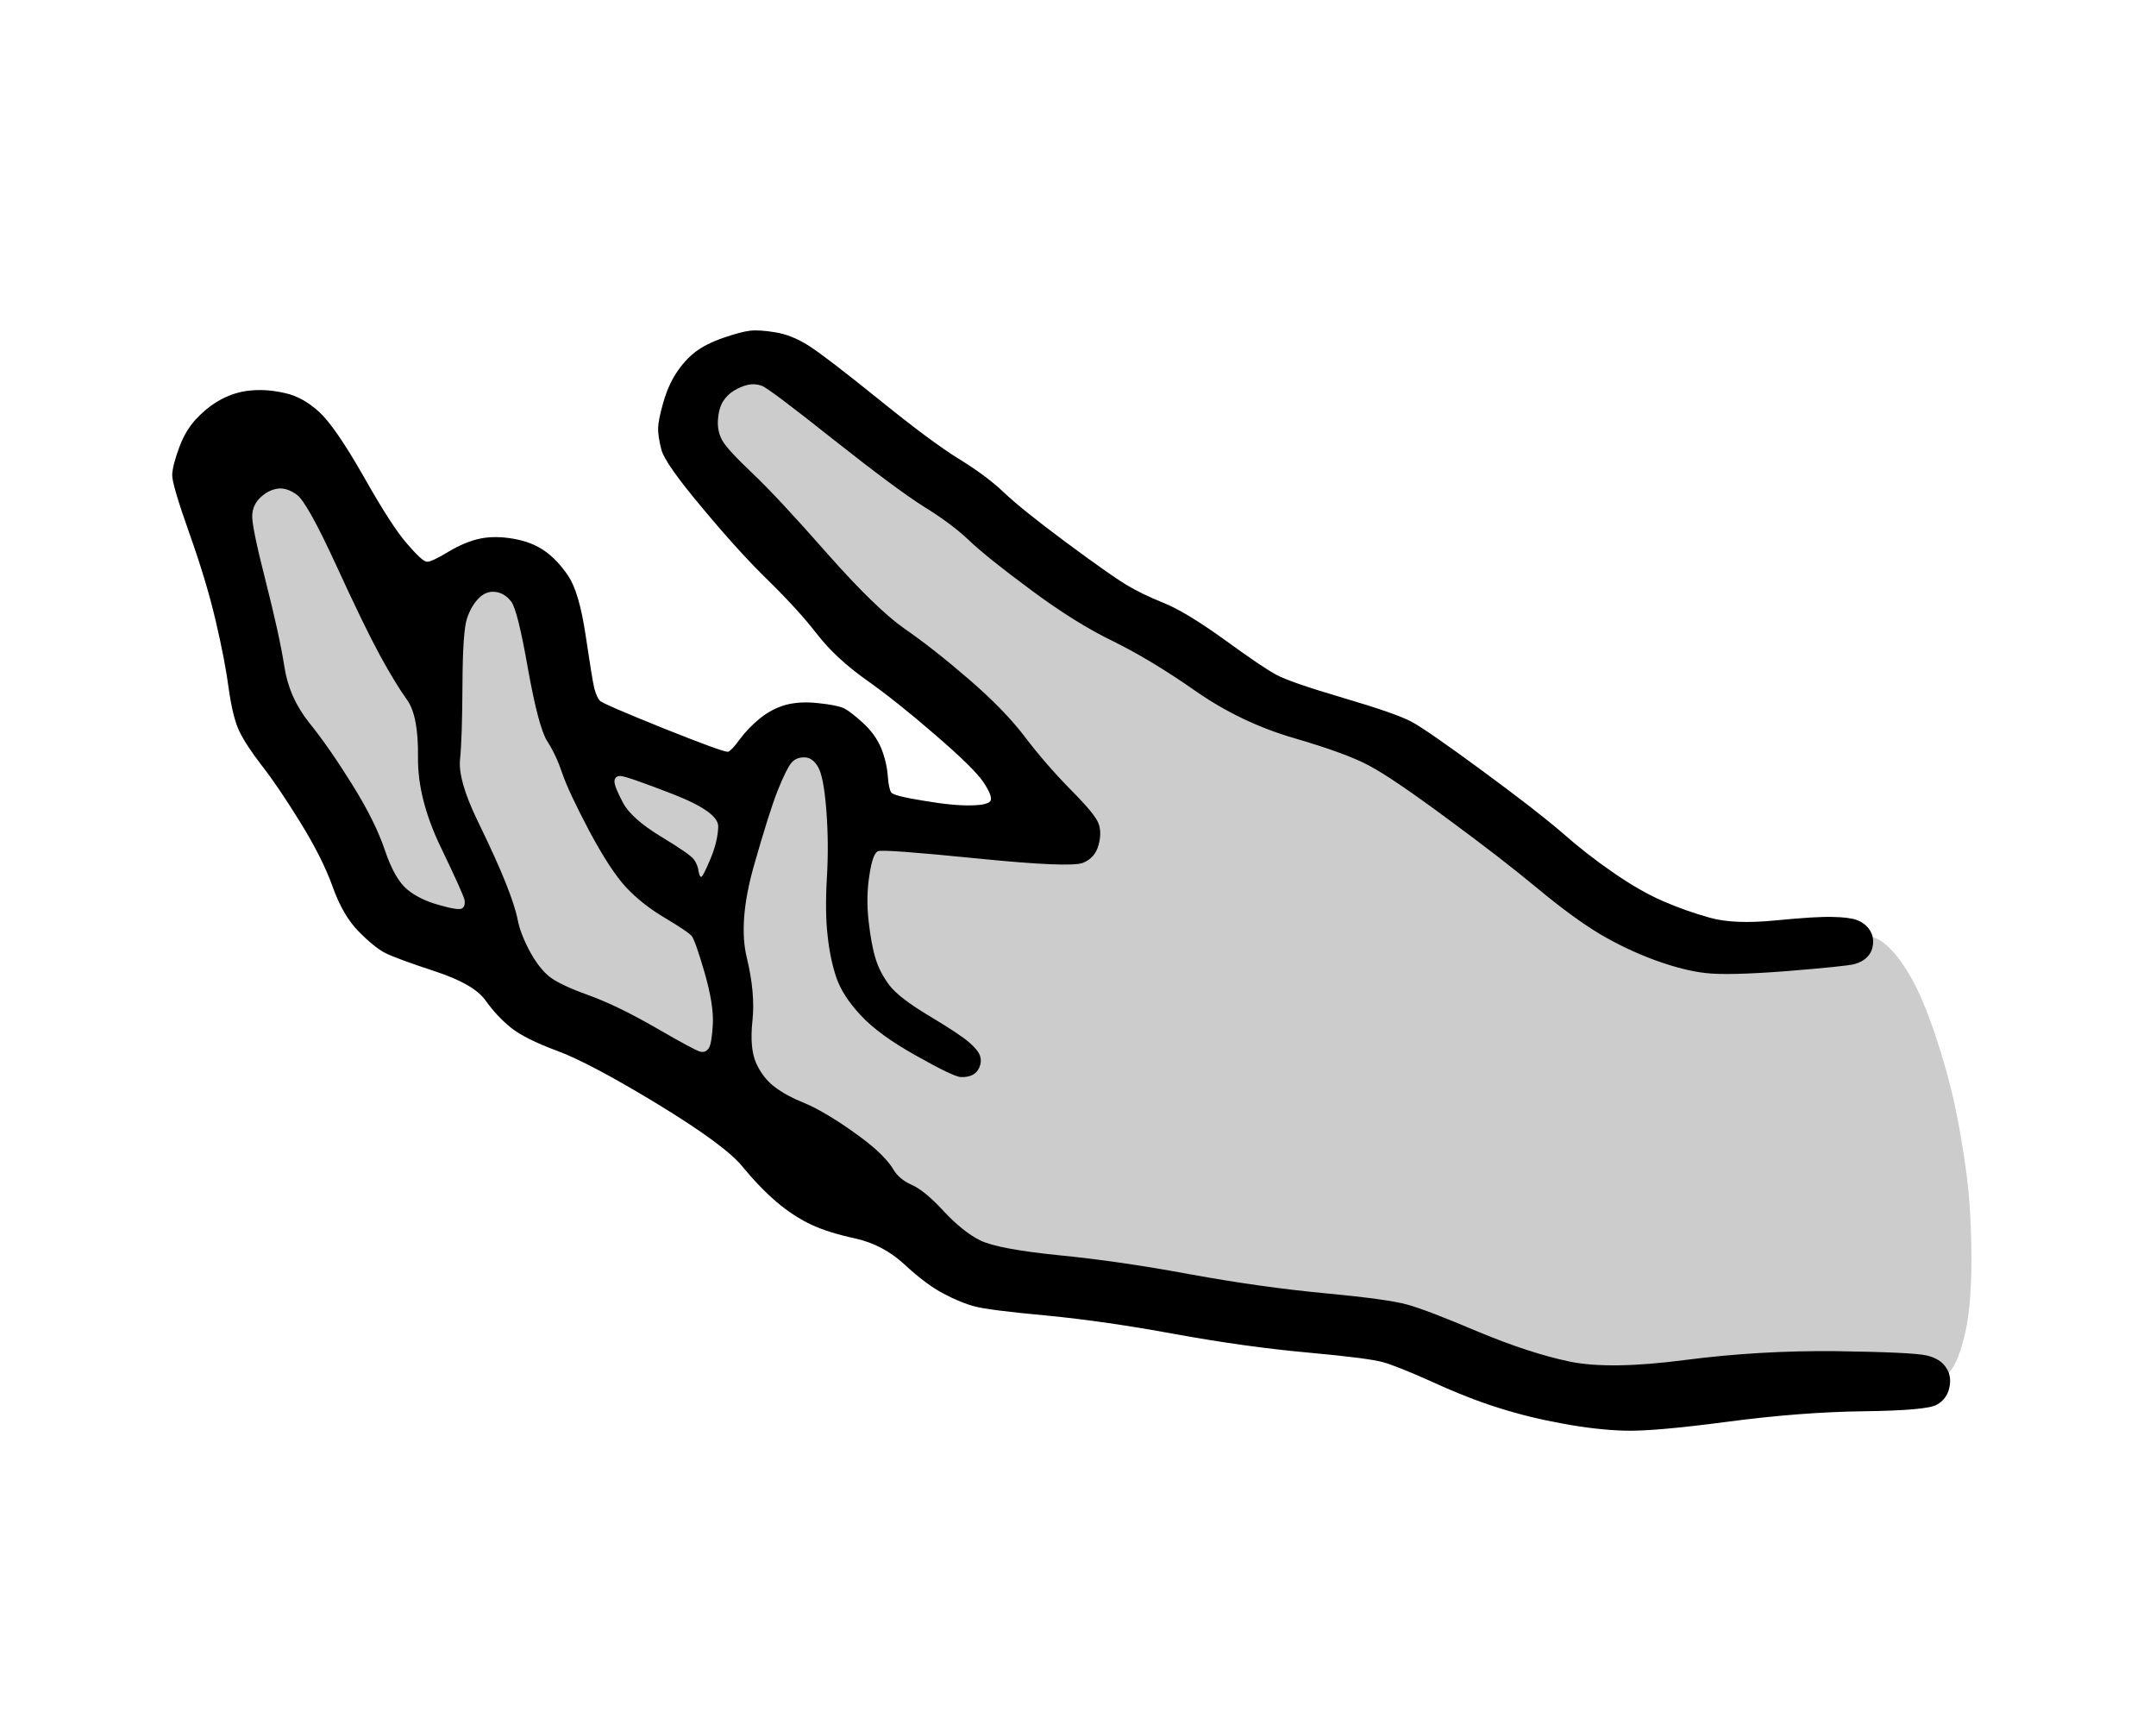
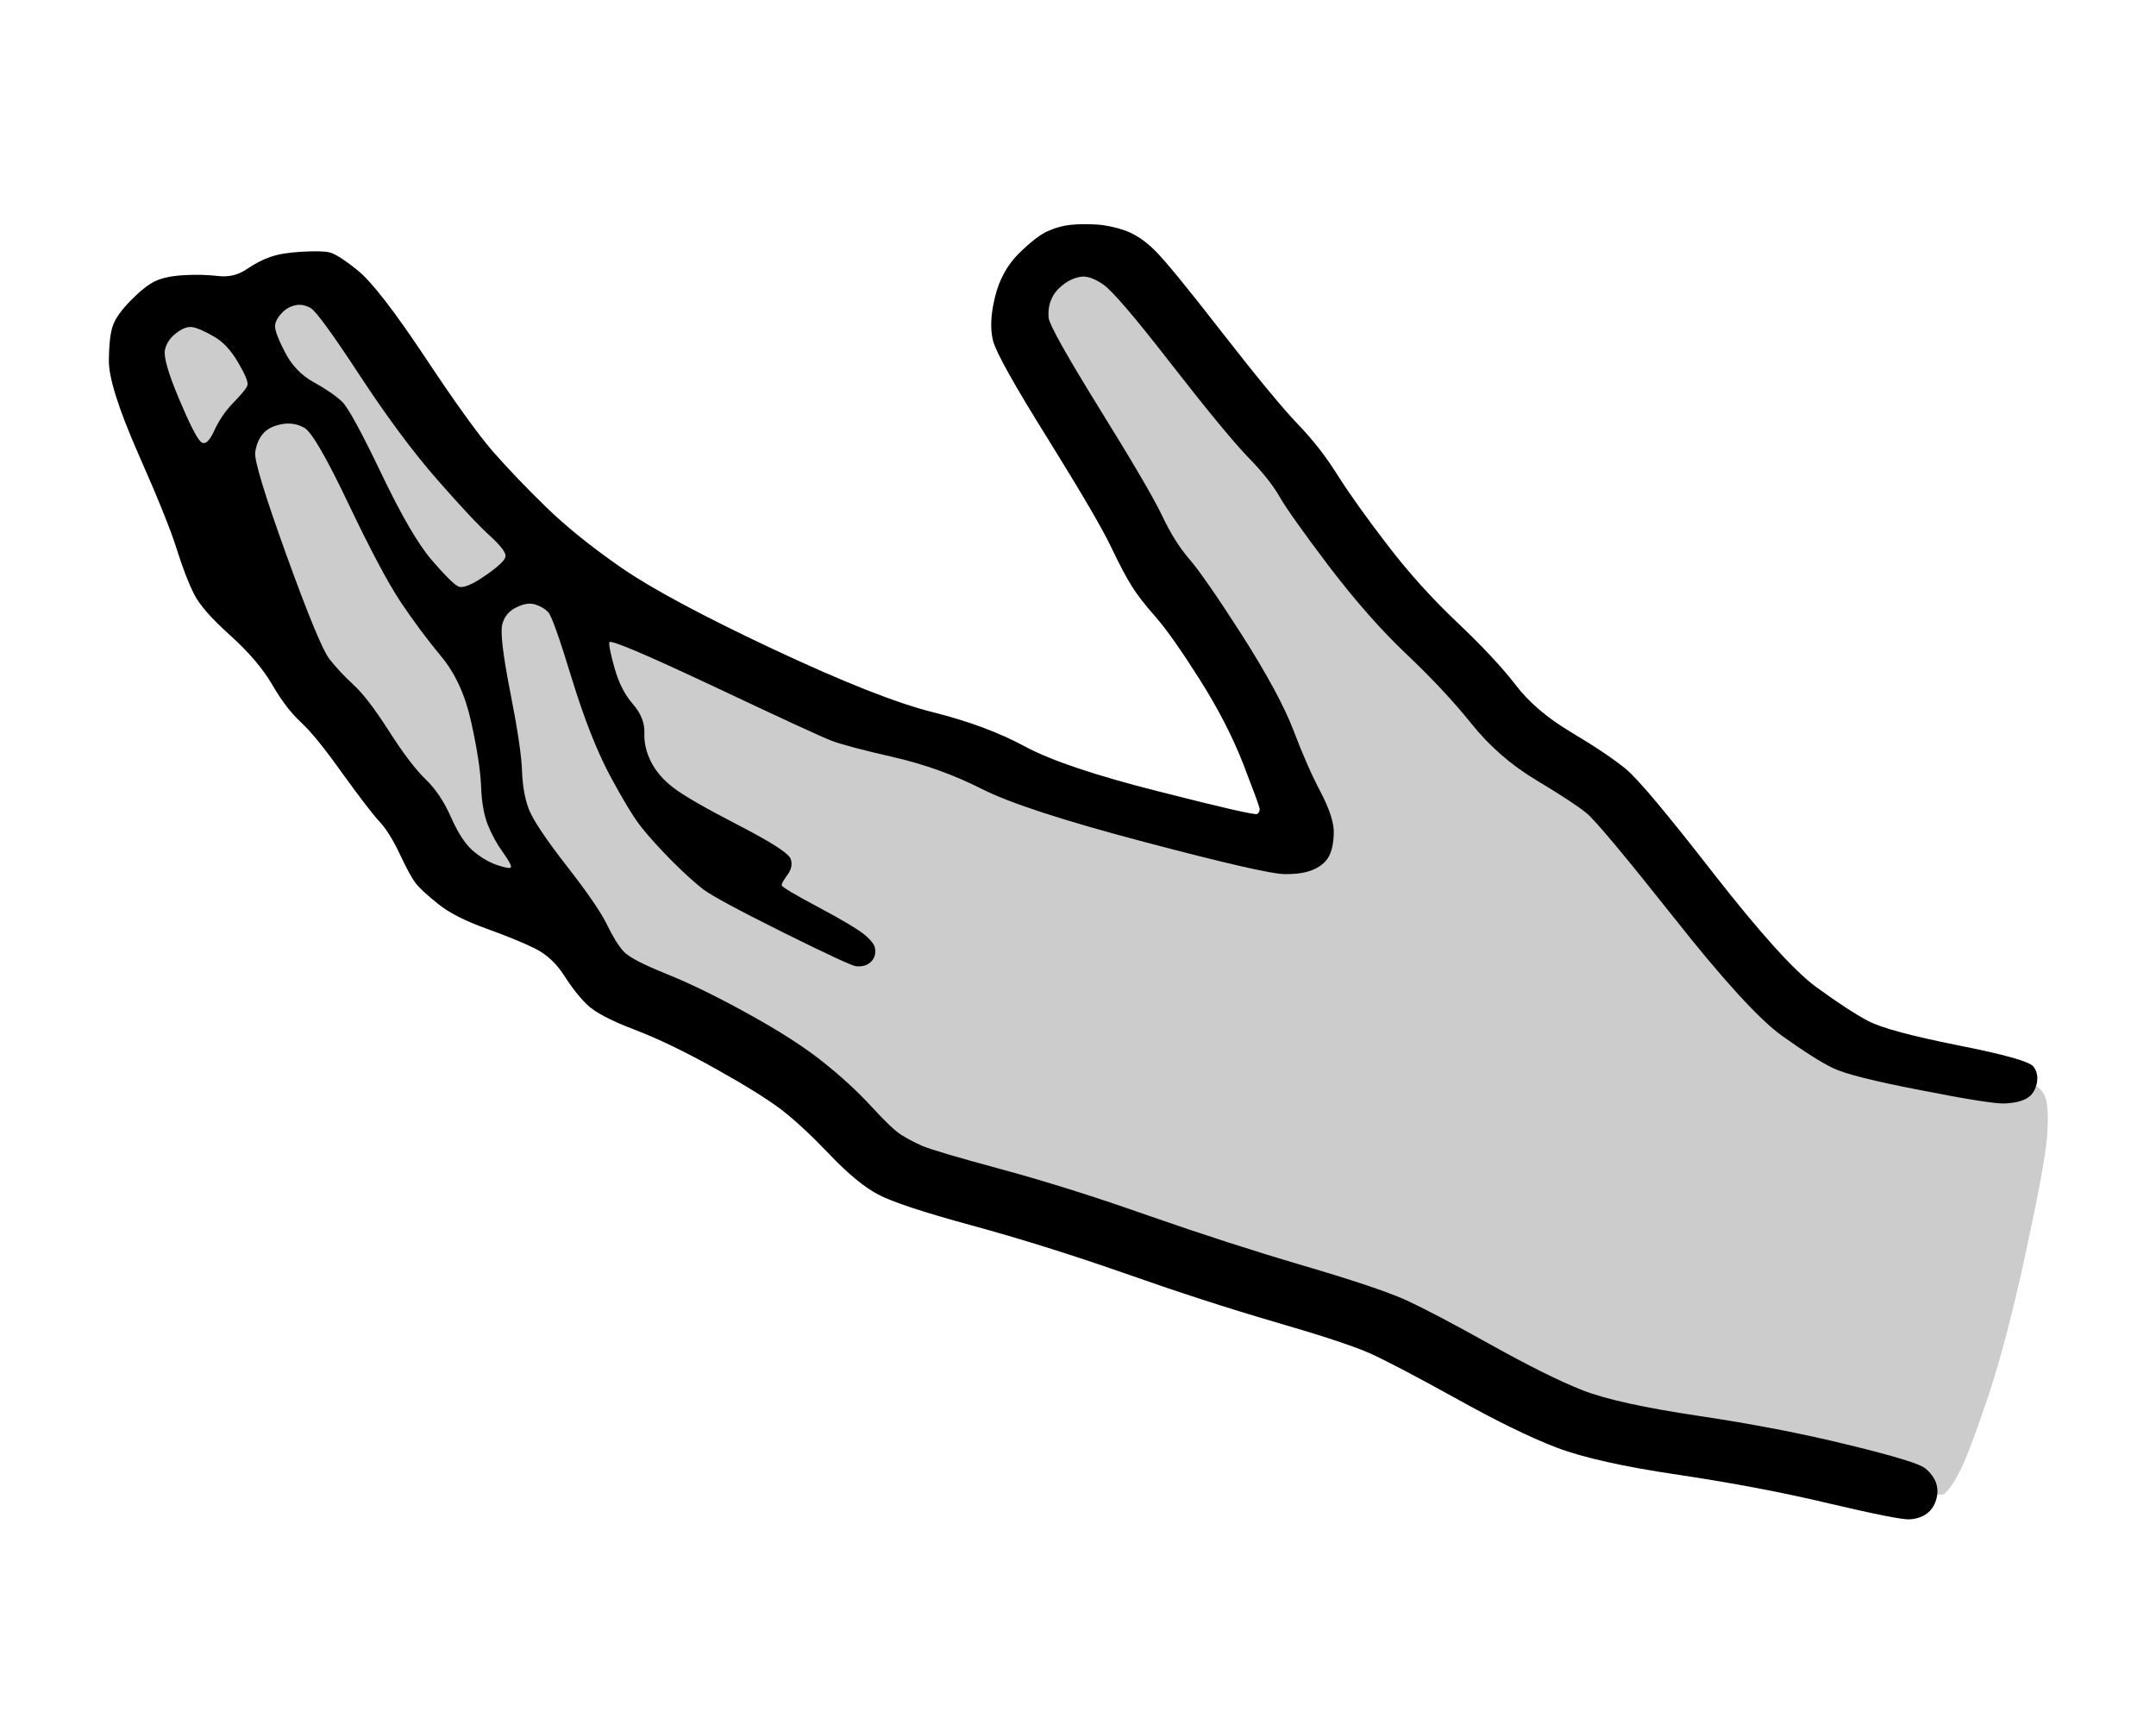
<svg xmlns="http://www.w3.org/2000/svg" viewBox="0 0 80 64" role="img" aria-label="li (raised la) hand sign">
-   <path d="M60.3 52.02Q59.32 52.04 57.96 51.76Q56.6 51.49 53.79 50.42Q50.98 49.34 48.64 49.15Q46.3 48.96 43.79 48.47Q41.28 47.98 40.43 47.96Q39.57 47.95 37.87 47.68Q36.17 47.41 35.57 47.1Q34.98 46.8 34.21 45.97Q33.45 45.15 32.43 45Q31.4 44.86 30.77 44.58Q30.13 44.31 29.53 43.81Q28.94 43.32 28.21 42.44Q27.49 41.57 25.06 40.09Q22.64 38.62 21.36 38.14Q20.09 37.67 19.62 37.3Q19.16 36.94 18.77 36.33Q18.38 35.73 16.43 35Q14.47 34.26 14.04 33.83Q13.62 33.39 13.24 32.31Q12.87 31.23 11.21 28.77Q9.56 26.3 9.43 25.23Q9.3 24.17 8.95 22.68Q8.6 21.19 7.96 19.45Q7.32 17.7 7.51 17.02Q7.69 16.34 8.02 16.02Q8.34 15.69 8.77 15.49Q9.19 15.29 9.62 15.3Q10.04 15.31 10.55 15.53Q11.05 15.74 12.52 18.13Q13.99 20.51 14.95 21.71Q15.91 22.91 16.38 22.13Q16.85 21.36 17.15 21.15Q17.45 20.93 18.09 20.83Q18.72 20.73 19.23 20.96Q19.73 21.19 20.12 21.79Q20.51 22.38 20.8 24.43Q21.09 26.47 21.27 26.62Q21.45 26.78 23.91 27.8Q26.38 28.82 26.94 28.94Q27.49 29.05 27.65 28.99Q27.8 28.94 28.03 28.37Q28.26 27.8 28.55 27.48Q28.85 27.16 29.53 27.02Q30.21 26.87 30.59 27.01Q30.96 27.15 31.28 27.49Q31.59 27.83 31.76 28.3Q31.93 28.77 31.87 29.32Q31.81 29.87 31.95 30.04Q32.09 30.21 33.62 30.49Q35.15 30.76 37.28 30.89Q39.4 31.01 38.09 29.34Q36.77 27.66 35.31 26.38Q33.86 25.11 32.84 24.42Q31.83 23.74 31.11 22.85Q30.38 21.96 28.04 19.51Q25.7 17.05 25.52 16.4Q25.33 15.74 25.65 14.89Q25.97 14.04 26.56 13.66Q27.15 13.27 27.62 13.17Q28.09 13.07 28.51 13.17Q28.94 13.27 31.49 15.26Q34.04 17.24 35.06 17.86Q36.07 18.47 36.72 19.1Q37.36 19.73 39.02 20.96Q40.68 22.18 42.06 22.83Q43.44 23.49 45.08 24.65Q46.72 25.81 48.72 26.43Q50.72 27.06 51.59 27.49Q52.46 27.91 56.31 30.86Q60.17 33.81 61.11 34.23Q62.04 34.64 63.15 34.91Q64.26 35.18 66.55 34.94Q68.85 34.69 69.28 34.73Q69.7 34.76 70.11 35.17Q70.52 35.57 70.95 36.34Q71.38 37.11 71.82 38.43Q72.26 39.74 72.53 40.98Q72.79 42.21 72.97 43.57Q73.15 44.94 73.15 46.77Q73.15 48.6 72.87 49.66Q72.6 50.73 72.21 51.04Q71.83 51.35 68.64 51.36Q65.45 51.37 63.36 51.69Q61.28 52 60.3 52.02Z" fill="currentColor" fill-opacity=".2" />
-   <path d="M60.3 53.08Q59.23 53.05 58 52.82Q56.77 52.6 55.66 52.25Q54.55 51.91 53.19 51.29Q51.83 50.68 51.32 50.54Q50.81 50.39 48.51 50.18Q46.21 49.97 43.62 49.5Q41.02 49.02 38.85 48.81Q36.68 48.61 36.17 48.47Q35.66 48.34 35.02 48Q34.38 47.67 33.57 46.92Q32.77 46.18 31.74 45.95Q30.72 45.73 30.09 45.43Q29.45 45.13 28.81 44.59Q28.17 44.04 27.53 43.26Q26.89 42.48 24.38 40.95Q21.87 39.43 20.68 38.99Q19.49 38.55 18.96 38.13Q18.43 37.7 18.01 37.11Q17.58 36.51 16.15 36.04Q14.72 35.57 14.3 35.36Q13.89 35.15 13.3 34.55Q12.72 33.96 12.34 32.89Q11.96 31.83 11.13 30.49Q10.3 29.15 9.72 28.41Q9.14 27.66 8.89 27.15Q8.64 26.64 8.49 25.57Q8.35 24.51 8 23.02Q7.65 21.53 7.01 19.74Q6.38 17.96 6.39 17.62Q6.4 17.28 6.65 16.6Q6.9 15.91 7.37 15.45Q7.83 14.99 8.34 14.75Q8.85 14.51 9.4 14.48Q9.96 14.44 10.6 14.59Q11.23 14.73 11.84 15.28Q12.44 15.83 13.5 17.69Q14.55 19.55 15.11 20.18Q15.66 20.82 15.83 20.84Q16 20.86 16.64 20.47Q17.28 20.09 17.83 19.98Q18.38 19.87 19.06 19.99Q19.74 20.11 20.21 20.44Q20.68 20.77 21.08 21.36Q21.49 21.96 21.73 23.57Q21.97 25.19 22.05 25.53Q22.14 25.87 22.26 26Q22.38 26.12 24.64 27.03Q26.89 27.93 27.02 27.89Q27.15 27.84 27.45 27.43Q27.74 27.03 28.19 26.66Q28.63 26.3 29.16 26.15Q29.7 26.01 30.38 26.09Q31.06 26.16 31.32 26.28Q31.57 26.41 32.02 26.82Q32.47 27.23 32.69 27.74Q32.9 28.26 32.94 28.77Q32.98 29.28 33.07 29.4Q33.15 29.53 34.28 29.71Q35.4 29.9 36.04 29.88Q36.68 29.87 36.76 29.7Q36.83 29.53 36.49 29.02Q36.15 28.51 34.71 27.27Q33.28 26.03 32.15 25.23Q31.02 24.43 30.32 23.53Q29.63 22.64 28.52 21.55Q27.4 20.46 26.04 18.82Q24.67 17.19 24.54 16.68Q24.41 16.17 24.42 15.87Q24.43 15.57 24.61 14.94Q24.79 14.3 25.1 13.83Q25.41 13.36 25.81 13.05Q26.21 12.75 26.85 12.53Q27.49 12.31 27.83 12.27Q28.17 12.23 28.77 12.33Q29.36 12.42 30 12.82Q30.64 13.23 32.6 14.81Q34.55 16.39 35.57 17.02Q36.6 17.65 37.25 18.27Q37.9 18.89 39.54 20.11Q41.19 21.33 41.78 21.69Q42.36 22.04 43.18 22.37Q44 22.7 45.43 23.73Q46.86 24.77 47.35 25.03Q47.83 25.3 49.83 25.89Q51.83 26.48 52.38 26.78Q52.94 27.08 54.98 28.58Q57.02 30.08 57.96 30.89Q58.89 31.71 59.87 32.38Q60.85 33.06 61.7 33.43Q62.55 33.8 63.45 34.05Q64.34 34.3 65.87 34.15Q67.4 34 68 34.02Q68.6 34.03 68.89 34.13Q69.19 34.24 69.36 34.48Q69.53 34.72 69.5 35.02Q69.47 35.32 69.29 35.5Q69.11 35.69 68.81 35.77Q68.51 35.85 66.3 36.03Q64.09 36.2 63.28 36.1Q62.47 36.01 61.4 35.62Q60.34 35.23 59.34 34.64Q58.35 34.04 57.05 32.96Q55.74 31.87 53.7 30.37Q51.66 28.86 50.81 28.41Q49.96 27.95 48 27.38Q46.05 26.81 44.38 25.65Q42.72 24.49 41.32 23.8Q39.91 23.12 38.27 21.9Q36.62 20.68 35.97 20.06Q35.32 19.44 34.3 18.81Q33.28 18.17 30.89 16.28Q28.51 14.39 28.26 14.31Q28 14.22 27.74 14.28Q27.49 14.34 27.24 14.49Q26.99 14.64 26.83 14.89Q26.67 15.15 26.64 15.57Q26.61 16 26.8 16.34Q26.99 16.68 27.92 17.56Q28.85 18.44 30.68 20.52Q32.51 22.59 33.57 23.33Q34.64 24.07 35.96 25.21Q37.28 26.35 38.03 27.34Q38.79 28.34 39.71 29.28Q40.64 30.21 40.76 30.55Q40.89 30.89 40.76 31.36Q40.63 31.83 40.19 32.01Q39.74 32.2 36.26 31.85Q32.77 31.5 32.58 31.58Q32.38 31.66 32.26 32.47Q32.13 33.28 32.23 34.17Q32.33 35.06 32.49 35.57Q32.65 36.09 33 36.55Q33.35 37.02 34.51 37.71Q35.66 38.4 35.98 38.69Q36.31 38.98 36.37 39.19Q36.43 39.4 36.34 39.6Q36.26 39.79 36.09 39.88Q35.91 39.97 35.66 39.96Q35.4 39.96 34 39.17Q32.6 38.39 31.93 37.66Q31.26 36.94 31.03 36.26Q30.8 35.57 30.71 34.72Q30.61 33.87 30.68 32.6Q30.76 31.32 30.66 30.04Q30.56 28.77 30.34 28.43Q30.13 28.09 29.83 28.1Q29.53 28.1 29.36 28.31Q29.19 28.51 28.86 29.32Q28.54 30.13 27.96 32.17Q27.39 34.21 27.71 35.53Q28.03 36.85 27.92 37.87Q27.81 38.89 28.06 39.45Q28.31 40 28.75 40.33Q29.19 40.66 29.79 40.9Q30.38 41.14 31.19 41.67Q32 42.21 32.47 42.62Q32.94 43.04 33.15 43.39Q33.36 43.75 33.83 43.96Q34.31 44.17 35.02 44.94Q35.73 45.7 36.37 46.02Q37.02 46.34 39.28 46.57Q41.53 46.79 44.17 47.28Q46.81 47.76 49.15 47.98Q51.49 48.2 52.21 48.4Q52.94 48.6 54.85 49.41Q56.77 50.21 58.26 50.52Q59.74 50.82 62.51 50.46Q65.28 50.1 68.13 50.13Q70.98 50.17 71.49 50.29Q72 50.41 72.21 50.74Q72.43 51.06 72.33 51.49Q72.24 51.91 71.86 52.12Q71.49 52.33 69.15 52.36Q66.81 52.39 64.09 52.75Q61.36 53.11 60.3 53.08ZM17.15 33.7Q17.27 33.62 17.24 33.4Q17.2 33.19 16.34 31.4Q15.49 29.62 15.51 28.09Q15.53 26.55 15.1 25.96Q14.67 25.36 14.09 24.3Q13.51 23.23 12.46 20.94Q11.4 18.64 11.02 18.36Q10.64 18.08 10.3 18.13Q9.96 18.18 9.67 18.45Q9.38 18.72 9.36 19.11Q9.33 19.49 9.85 21.53Q10.37 23.57 10.55 24.72Q10.72 25.87 11.47 26.81Q12.22 27.74 13.07 29.11Q13.92 30.47 14.28 31.54Q14.64 32.61 15.11 33Q15.57 33.38 16.3 33.58Q17.03 33.79 17.15 33.7ZM26.3 38.89Q26.41 38.72 26.45 38Q26.49 37.28 26.14 36.07Q25.79 34.87 25.66 34.72Q25.53 34.57 24.68 34.06Q23.83 33.56 23.23 32.92Q22.64 32.28 21.86 30.82Q21.09 29.36 20.86 28.68Q20.63 28 20.3 27.49Q19.98 26.98 19.59 24.81Q19.21 22.64 18.97 22.32Q18.72 22 18.38 21.96Q18.04 21.92 17.77 22.19Q17.49 22.47 17.33 22.94Q17.17 23.4 17.16 25.4Q17.15 27.4 17.07 28.17Q16.99 28.94 17.71 30.43Q18.43 31.91 18.77 32.77Q19.11 33.62 19.21 34.13Q19.31 34.64 19.65 35.28Q19.99 35.91 20.38 36.23Q20.77 36.54 21.83 36.92Q22.89 37.3 24.35 38.14Q25.8 38.98 25.99 39.02Q26.18 39.06 26.3 38.89ZM26.36 31.87Q26.63 31.23 26.65 30.68Q26.68 30.13 24.96 29.46Q23.23 28.79 23.02 28.79Q22.81 28.79 22.8 28.99Q22.8 29.19 23.12 29.79Q23.44 30.38 24.53 31.04Q25.62 31.7 25.75 31.89Q25.89 32.09 25.92 32.32Q25.96 32.55 26.03 32.53Q26.09 32.51 26.36 31.87Z" fill="currentColor" />
+   <path d="M68.68 54.85Q65.45 54.1 62.64 53.73Q59.83 53.37 58.38 52.82Q56.94 52.27 53.66 50.56Q50.38 48.84 47.87 48.13Q45.36 47.41 42.09 46.26Q38.81 45.1 36.34 44.45Q33.87 43.8 33.15 43.43Q32.43 43.05 31.57 42.12Q30.72 41.19 29.78 40.44Q28.85 39.69 27.02 38.69Q25.19 37.68 24 37.25Q22.81 36.82 22.4 36.41Q21.99 36 21.75 35.49Q21.51 34.98 21.27 34.78Q21.02 34.59 19.21 33.85Q17.4 33.11 16.83 32.64Q16.26 32.17 15.81 31.23Q15.36 30.3 14.7 29.61Q14.04 28.92 13.32 27.79Q12.6 26.65 12.05 26.18Q11.5 25.7 10.98 24.85Q10.47 24 9.42 23.02Q8.37 22.04 8.12 21.62Q7.86 21.19 7.53 20.13Q7.21 19.06 6.07 16.51Q4.93 13.96 4.92 13.32Q4.9 12.68 5.02 12.38Q5.14 12.09 5.76 11.57Q6.38 11.06 7.06 11.05Q7.74 11.04 8.34 11.33Q8.94 11.62 9.53 11Q10.13 10.38 10.47 10.28Q10.81 10.18 11.4 10.21Q12 10.24 12.55 10.7Q13.11 11.16 14.48 13.28Q15.86 15.4 17.17 16.96Q18.47 18.53 19.67 19.65Q20.87 20.77 22.55 21.91Q24.22 23.06 27.6 24.67Q30.98 26.27 33.53 27Q36.09 27.74 37.49 28.47Q38.89 29.2 43.06 30.3Q47.23 31.41 47.7 31.41Q48.17 31.4 48.3 31.15Q48.43 30.89 47.89 29.87Q47.35 28.85 46.87 27.57Q46.4 26.3 45.35 24.64Q44.31 22.98 43.45 21.91Q42.59 20.85 42.11 19.83Q41.64 18.81 39.71 15.7Q37.78 12.6 37.71 12.17Q37.63 11.74 37.71 11.36Q37.78 10.98 37.91 10.65Q38.04 10.32 38.39 9.97Q38.74 9.62 39.33 9.38Q39.91 9.15 40.43 9.16Q40.94 9.17 41.36 9.37Q41.79 9.57 44.09 12.44Q46.4 15.32 47.28 16.22Q48.17 17.12 48.78 18.14Q49.4 19.15 50.53 20.64Q51.67 22.13 53.2 23.58Q54.72 25.02 55.57 26.12Q56.43 27.22 57.79 28.01Q59.15 28.8 59.74 29.29Q60.34 29.79 62.94 33.15Q65.54 36.51 66.81 37.43Q68.09 38.35 68.64 38.62Q69.19 38.9 70.51 39.25Q71.83 39.6 73.32 39.79Q74.81 39.98 75.3 40.16Q75.79 40.34 75.91 40.77Q76.04 41.19 75.95 42.26Q75.85 43.32 75.16 46.51Q74.47 49.7 73.78 51.79Q73.08 53.87 72.74 54.55Q72.39 55.23 72.15 55.42Q71.91 55.6 68.68 54.85Z" fill="currentColor" fill-opacity=".2" />
+   <path d="M70.85 56.37Q70.47 56.39 67.91 55.79Q65.36 55.18 62.3 54.72Q59.23 54.27 57.74 53.7Q56.26 53.13 54 51.87Q51.74 50.62 50.81 50.2Q49.87 49.79 47.28 49.04Q44.68 48.28 41.7 47.23Q38.72 46.19 36.04 45.46Q33.36 44.73 32.59 44.32Q31.81 43.91 30.8 42.85Q29.79 41.79 29.02 41.19Q28.25 40.6 26.55 39.65Q24.85 38.7 23.54 38.2Q22.23 37.7 21.79 37.28Q21.35 36.85 20.93 36.19Q20.51 35.53 19.87 35.2Q19.23 34.88 18.04 34.45Q16.85 34.02 16.26 33.54Q15.66 33.06 15.44 32.79Q15.22 32.51 14.84 31.7Q14.46 30.89 14.08 30.48Q13.7 30.07 12.71 28.7Q11.73 27.32 11.18 26.81Q10.62 26.3 10.1 25.4Q9.58 24.51 8.54 23.57Q7.5 22.64 7.2 22.04Q6.9 21.45 6.56 20.38Q6.23 19.32 5.12 16.81Q4.02 14.3 4.04 13.36Q4.05 12.43 4.2 12.05Q4.34 11.67 4.85 11.15Q5.36 10.63 5.74 10.44Q6.13 10.25 6.81 10.21Q7.49 10.17 8.09 10.24Q8.68 10.31 9.15 9.99Q9.62 9.67 10.04 9.53Q10.47 9.38 11.19 9.34Q11.91 9.3 12.21 9.36Q12.51 9.42 13.27 10.03Q14.03 10.64 15.73 13.19Q17.42 15.74 18.28 16.74Q19.15 17.73 20.27 18.82Q21.39 19.91 23.08 21.08Q24.77 22.24 28.68 24.08Q32.6 25.92 34.6 26.42Q36.6 26.92 38.04 27.7Q39.49 28.48 43.02 29.37Q46.55 30.27 46.65 30.2Q46.75 30.13 46.74 30Q46.72 29.87 46.13 28.34Q45.53 26.81 44.51 25.2Q43.49 23.59 42.89 22.9Q42.28 22.21 41.99 21.74Q41.7 21.28 41.23 20.3Q40.77 19.32 38.9 16.31Q37.02 13.3 36.85 12.65Q36.68 12 36.92 11.02Q37.16 10.04 37.81 9.4Q38.47 8.75 38.89 8.57Q39.32 8.38 39.74 8.34Q40.17 8.3 40.68 8.33Q41.19 8.36 41.74 8.55Q42.3 8.75 42.83 9.27Q43.37 9.79 45.35 12.34Q47.34 14.89 48.16 15.74Q48.99 16.6 49.64 17.64Q50.3 18.68 51.49 20.23Q52.68 21.78 54.08 23.1Q55.48 24.43 56.23 25.4Q56.97 26.38 58.32 27.18Q59.66 27.98 60.34 28.54Q61.02 29.11 63.6 32.43Q66.19 35.74 67.39 36.62Q68.6 37.5 69.32 37.88Q70.04 38.26 72.64 38.78Q75.23 39.29 75.45 39.57Q75.66 39.84 75.57 40.22Q75.48 40.6 75.19 40.76Q74.89 40.92 74.38 40.94Q73.87 40.96 71.28 40.45Q68.68 39.95 68.02 39.63Q67.37 39.32 66.11 38.42Q64.85 37.51 62.1 34.03Q59.34 30.55 58.86 30.16Q58.38 29.77 56.98 28.93Q55.59 28.09 54.6 26.85Q53.61 25.62 52.21 24.29Q50.81 22.97 49.32 21.02Q47.84 19.06 47.48 18.43Q47.12 17.79 46.28 16.93Q45.45 16.06 43.44 13.48Q41.43 10.89 40.93 10.55Q40.43 10.21 40.09 10.27Q39.74 10.33 39.44 10.57Q39.13 10.81 39.01 11.11Q38.88 11.4 38.91 11.79Q38.95 12.17 40.79 15.15Q42.64 18.13 43.11 19.11Q43.57 20.09 44.12 20.73Q44.67 21.36 46.09 23.57Q47.5 25.79 48 27.11Q48.5 28.43 49.01 29.4Q49.52 30.38 49.49 30.94Q49.47 31.49 49.3 31.79Q49.13 32.09 48.74 32.26Q48.34 32.44 47.66 32.43Q46.98 32.43 42.47 31.24Q37.96 30.05 36.43 29.27Q34.89 28.49 33.15 28.09Q31.4 27.69 30.85 27.48Q30.3 27.27 26.47 25.46Q22.64 23.66 22.61 23.83Q22.58 24 22.81 24.81Q23.04 25.62 23.49 26.13Q23.93 26.64 23.91 27.19Q23.89 27.74 24.16 28.27Q24.43 28.8 24.98 29.22Q25.53 29.65 27.39 30.61Q29.25 31.57 29.34 31.87Q29.44 32.17 29.21 32.47Q28.99 32.77 29.01 32.85Q29.02 32.94 30.37 33.66Q31.72 34.38 32.08 34.68Q32.44 34.98 32.47 35.19Q32.5 35.4 32.42 35.55Q32.34 35.7 32.17 35.79Q32 35.87 31.77 35.85Q31.55 35.83 29.07 34.6Q26.58 33.36 26.1 33Q25.62 32.63 24.92 31.93Q24.23 31.23 23.79 30.68Q23.36 30.13 22.63 28.77Q21.9 27.4 21.21 25.15Q20.52 22.89 20.34 22.71Q20.17 22.53 19.87 22.43Q19.57 22.33 19.17 22.53Q18.76 22.72 18.64 23.15Q18.52 23.57 18.93 25.66Q19.34 27.74 19.37 28.6Q19.4 29.45 19.63 30.04Q19.87 30.64 21.03 32.13Q22.19 33.62 22.52 34.3Q22.85 34.98 23.13 35.29Q23.4 35.6 24.72 36.13Q26.04 36.66 27.79 37.63Q29.53 38.59 30.55 39.41Q31.57 40.22 32.34 41.06Q33.11 41.9 33.45 42.11Q33.79 42.32 34.21 42.51Q34.64 42.7 37.15 43.38Q39.66 44.06 42.64 45.11Q45.62 46.15 48.34 46.95Q51.06 47.75 52.09 48.2Q53.11 48.66 55.28 49.87Q57.45 51.08 58.72 51.58Q60 52.08 63.02 52.53Q66.04 52.98 68.6 53.61Q71.15 54.23 71.44 54.48Q71.73 54.72 71.84 55.02Q71.94 55.32 71.84 55.65Q71.74 55.98 71.49 56.16Q71.23 56.35 70.85 56.37ZM18 21.36Q18.74 20.85 18.76 20.64Q18.78 20.43 18.17 19.87Q17.56 19.32 16.22 17.79Q14.88 16.26 13.35 13.93Q11.83 11.61 11.53 11.43Q11.23 11.26 10.94 11.33Q10.65 11.4 10.45 11.62Q10.25 11.83 10.21 12.04Q10.16 12.26 10.55 13.02Q10.93 13.79 11.64 14.18Q12.34 14.57 12.69 14.9Q13.03 15.23 14.15 17.57Q15.27 19.91 16.02 20.78Q16.77 21.65 17.01 21.76Q17.26 21.87 18 21.36ZM7.94 16Q8.21 15.4 8.66 14.94Q9.12 14.47 9.18 14.3Q9.24 14.13 8.83 13.44Q8.43 12.75 7.91 12.47Q7.4 12.18 7.15 12.14Q6.89 12.09 6.55 12.35Q6.21 12.6 6.12 12.98Q6.04 13.36 6.63 14.77Q7.22 16.17 7.44 16.38Q7.66 16.6 7.94 16ZM18.96 32.17Q18.99 32.09 18.66 31.62Q18.32 31.15 18.1 30.6Q17.88 30.04 17.85 29.15Q17.81 28.26 17.48 26.77Q17.15 25.28 16.36 24.34Q15.58 23.4 14.85 22.31Q14.13 21.21 12.91 18.65Q11.69 16.09 11.29 15.87Q10.89 15.65 10.44 15.74Q9.98 15.83 9.76 16.09Q9.54 16.34 9.47 16.77Q9.4 17.19 10.63 20.6Q11.86 24 12.23 24.46Q12.6 24.93 13.11 25.4Q13.63 25.87 14.43 27.12Q15.23 28.37 15.79 28.91Q16.35 29.45 16.73 30.31Q17.11 31.17 17.52 31.54Q17.94 31.91 18.43 32.09Q18.93 32.26 18.96 32.17Z" fill="currentColor" />
</svg>
